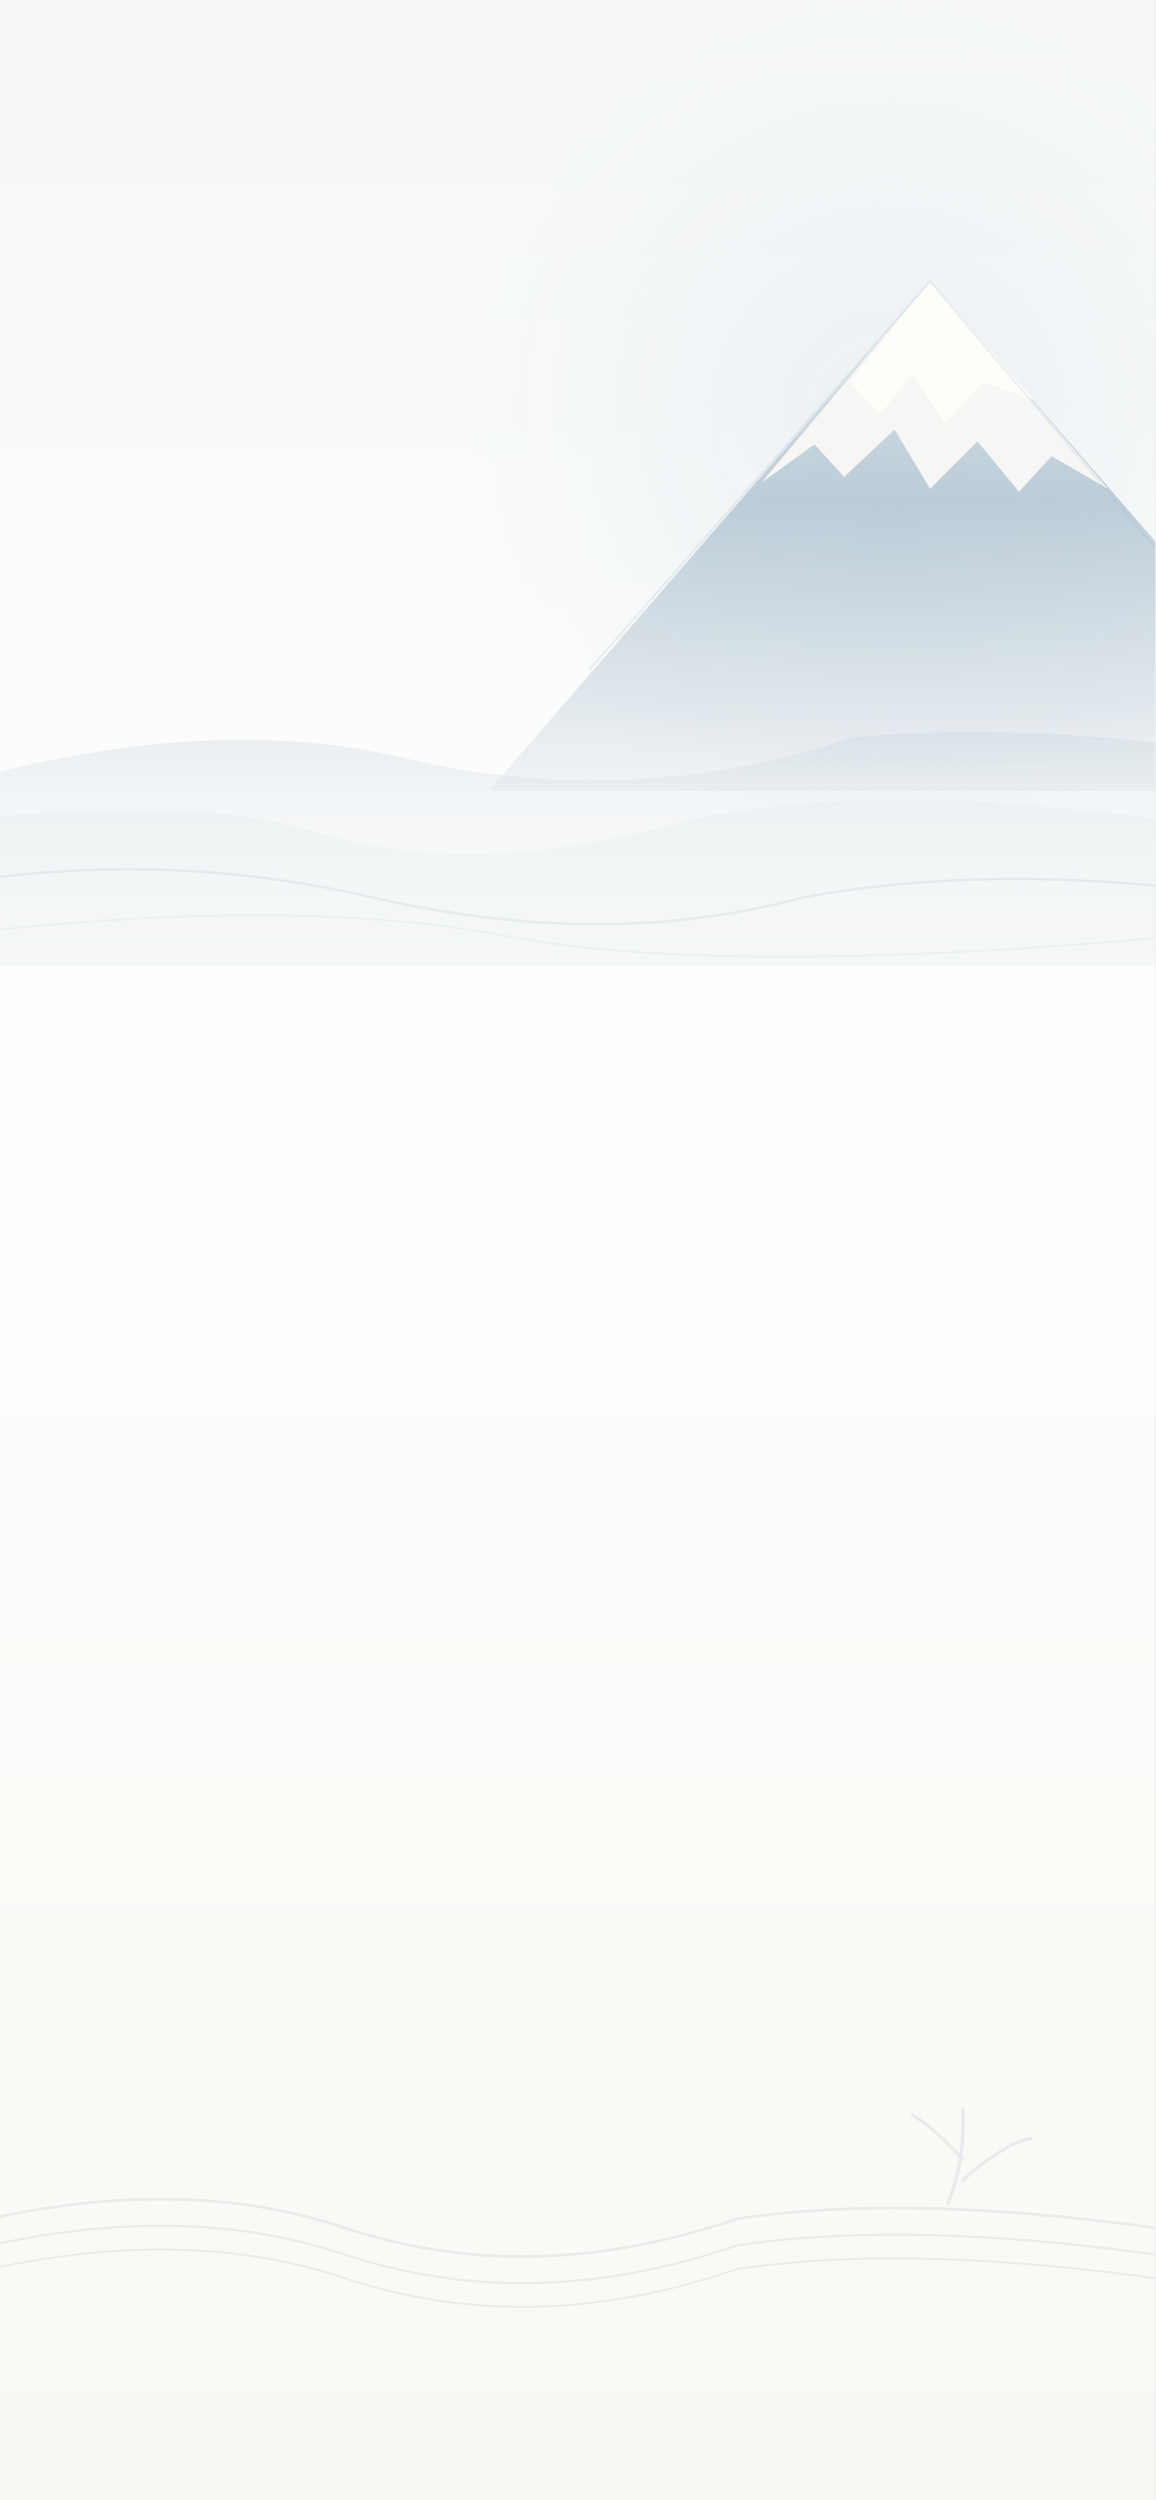
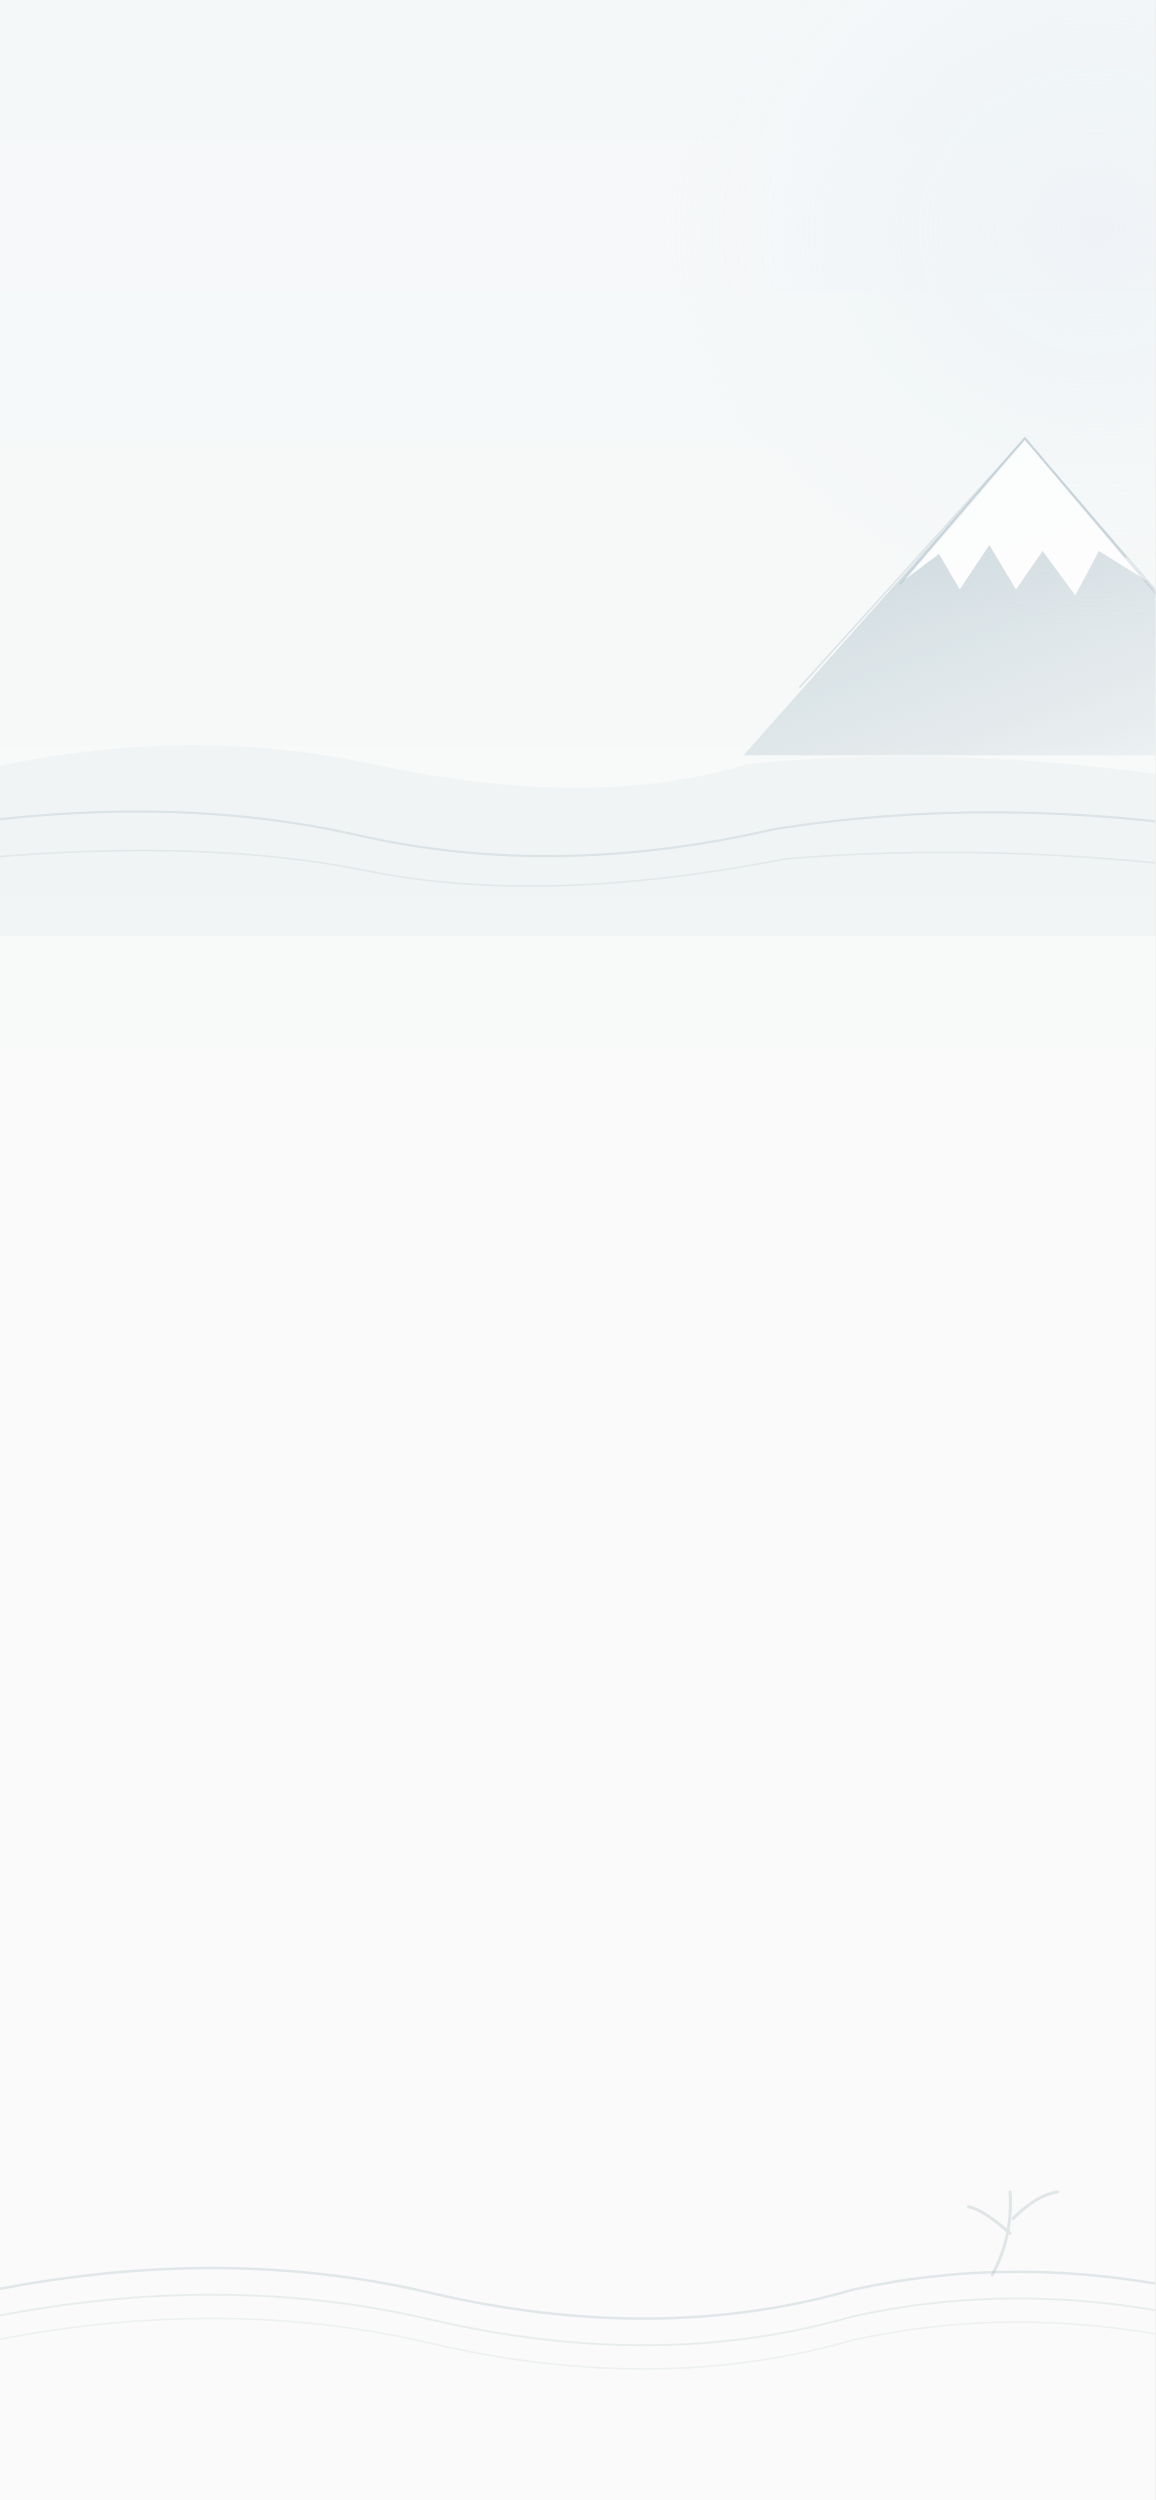
<svg xmlns="http://www.w3.org/2000/svg" viewBox="0 0 390 844" preserveAspectRatio="xMidYMid slice" aria-hidden="true">
  <defs>
-     <linearGradient id="paper" x2="0" y2="1">
-       <stop stop-color="#f6f8f8" />
-       <stop offset=".42" stop-color="#fefefe" />
-       <stop offset="1" stop-color="#faf8f3" />
+     <linearGradient id="paper" x1="0" y1="0" x2="0" y2="1">
+       <stop stop-color="#f5f8f9" />
+       <stop offset=".48" stop-color="#f9faf9" />
+       <stop offset="1" stop-color="#f9faf9" />
    </linearGradient>
-     <linearGradient id="fuji" x1=".5" y1="0" x2=".5" y2="1">
-       <stop stop-color="#f8f9f8" />
-       <stop offset=".43" stop-color="#9fb6c7" stop-opacity=".64" />
-       <stop offset="1" stop-color="#9fb6c7" stop-opacity=".12" />
+     <radialGradient id="warm" cx=".95" cy=".22" r=".38">
+       <stop stop-color="#e3ebf2" stop-opacity=".36" />
+       <stop offset="1" stop-color="#e3ebf2" stop-opacity="0" />
+     </radialGradient>
+     <linearGradient id="mountain" x1=".25" y1=".15" x2=".8" y2="1">
+       <stop stop-color="#9fb6c0" stop-opacity=".48" />
+       <stop offset="1" stop-color="#9fb6c0" stop-opacity=".12" />
    </linearGradient>
-     <linearGradient id="softRidge" x1="0" y1="0" x2="0" y2="1">
-       <stop stop-color="#c8d5dc" stop-opacity=".36" />
-       <stop offset="1" stop-color="#fefefe" stop-opacity="0" />
-     </linearGradient>
-     <radialGradient id="sun">
-       <stop stop-color="#e3ebef" stop-opacity=".63" />
-       <stop offset="1" stop-color="#e3ebef" stop-opacity="0" />
-     </radialGradient>
  </defs>
  <rect width="390" height="844" fill="url(#paper)" />
-   <circle cx="300" cy="141" r="142" fill="url(#sun)" />
-   <path d="M165 267 314 95 463 267Z" fill="url(#fuji)" />
-   <path d="M257 163 314 95 374 165 355 154 344 166 330 149 314 165 302 145 285 161 275 150Z" fill="#f8f9f6" opacity=".96" />
-   <path d="M287 129 314 95 349 135 332 129 319 143 308 126 297 140Z" fill="#fffdf9" />
-   <path d="M199 226 314 95 423 224" fill="none" stroke="#9fb6c7" stroke-width=".7" opacity=".20" />
-   <path d="M-40 272Q62 238 137 256T288 249Q348 243 430 256V336H-40Z" fill="url(#softRidge)" />
-   <path d="M-45 282Q54 265 107 281T232 277Q309 260 436 284V326H-45Z" fill="#c8d5dc" opacity=".13" />
-   <path d="M-30 301Q48 285 126 303T271 303Q341 290 430 304" fill="none" stroke="#a4b8bc" stroke-width=".8" opacity=".20" />
-   <path d="M-20 316Q97 302 171 316T398 316" fill="none" stroke="#a4b8bc" stroke-width=".65" opacity=".12" />
-   <g fill="none" stroke="#91a8bb" stroke-linecap="round" opacity=".18">
-     <path d="M-30 756Q53 731 116 752T249 749Q317 739 421 757" stroke-width=".9" />
-     <path d="M-30 765Q53 740 116 761T249 758Q317 748 421 766" stroke-width=".7" />
-     <path d="M-30 773Q53 748 116 769T249 766Q317 756 421 774" stroke-width=".6" />
-     <path d="M320 744q6-15 5-32M325 736q15-13 23-14M325 729q-10-11-17-15" stroke-width="1.1" />
+   <rect width="390" height="355" fill="url(#warm)" />
+   <path d="M251 255 346 148 439 255Z" fill="url(#mountain)" />
+   <path d="M305 196 346 148 387 196 371 186 363 201 352 186 343 199 334 184 324 199 317 187Z" fill="#ffffff" opacity=".94" />
+   <path d="M304 197 346 148 380 188" fill="none" stroke="#9fb6c0" stroke-width=".85" stroke-linecap="round" opacity=".30" />
+   <path d="M270 232 346 148 416 231" fill="none" stroke="#9baeb8" stroke-width=".6" stroke-linecap="round" opacity=".27" />
+   <path d="M-30 266 Q52 242 126 258 T252 258 Q328 250 421 266 L421 316 L-30 316Z" fill="#c7d3d8" opacity=".14" />
+   <path d="M-25 280 Q55 267 121 282 T261 280 Q336 268 418 281" fill="none" stroke="#9baeb8" stroke-width=".75" opacity=".25" />
+   <path d="M-20 291 Q65 282 124 294 T265 290 Q335 284 414 294" fill="none" stroke="#9baeb8" stroke-width=".55" opacity=".18" />
+   <g fill="none" stroke="#aabcc3" stroke-linecap="round">
+     <path d="M-20 777 Q68 756 145 774 T288 773 Q347 760 410 775" stroke-width=".85" opacity=".32" />
+     <path d="M-20 786 Q68 765 145 783 T288 782 Q347 769 410 784" stroke-width=".65" opacity=".22" />
+     <path d="M-20 794 Q68 773 145 791 T288 790 Q347 777 410 792" stroke-width=".5" opacity=".17" />
+   </g>
+   <g fill="none" stroke="#9baeb8" stroke-width="1" stroke-linecap="round" opacity=".27">
+     <path d="M335 768q7-13 6-28" />
+     <path d="M341 754q-9-8-14-9M342 749q8-8 15-9" />
  </g>
</svg>
